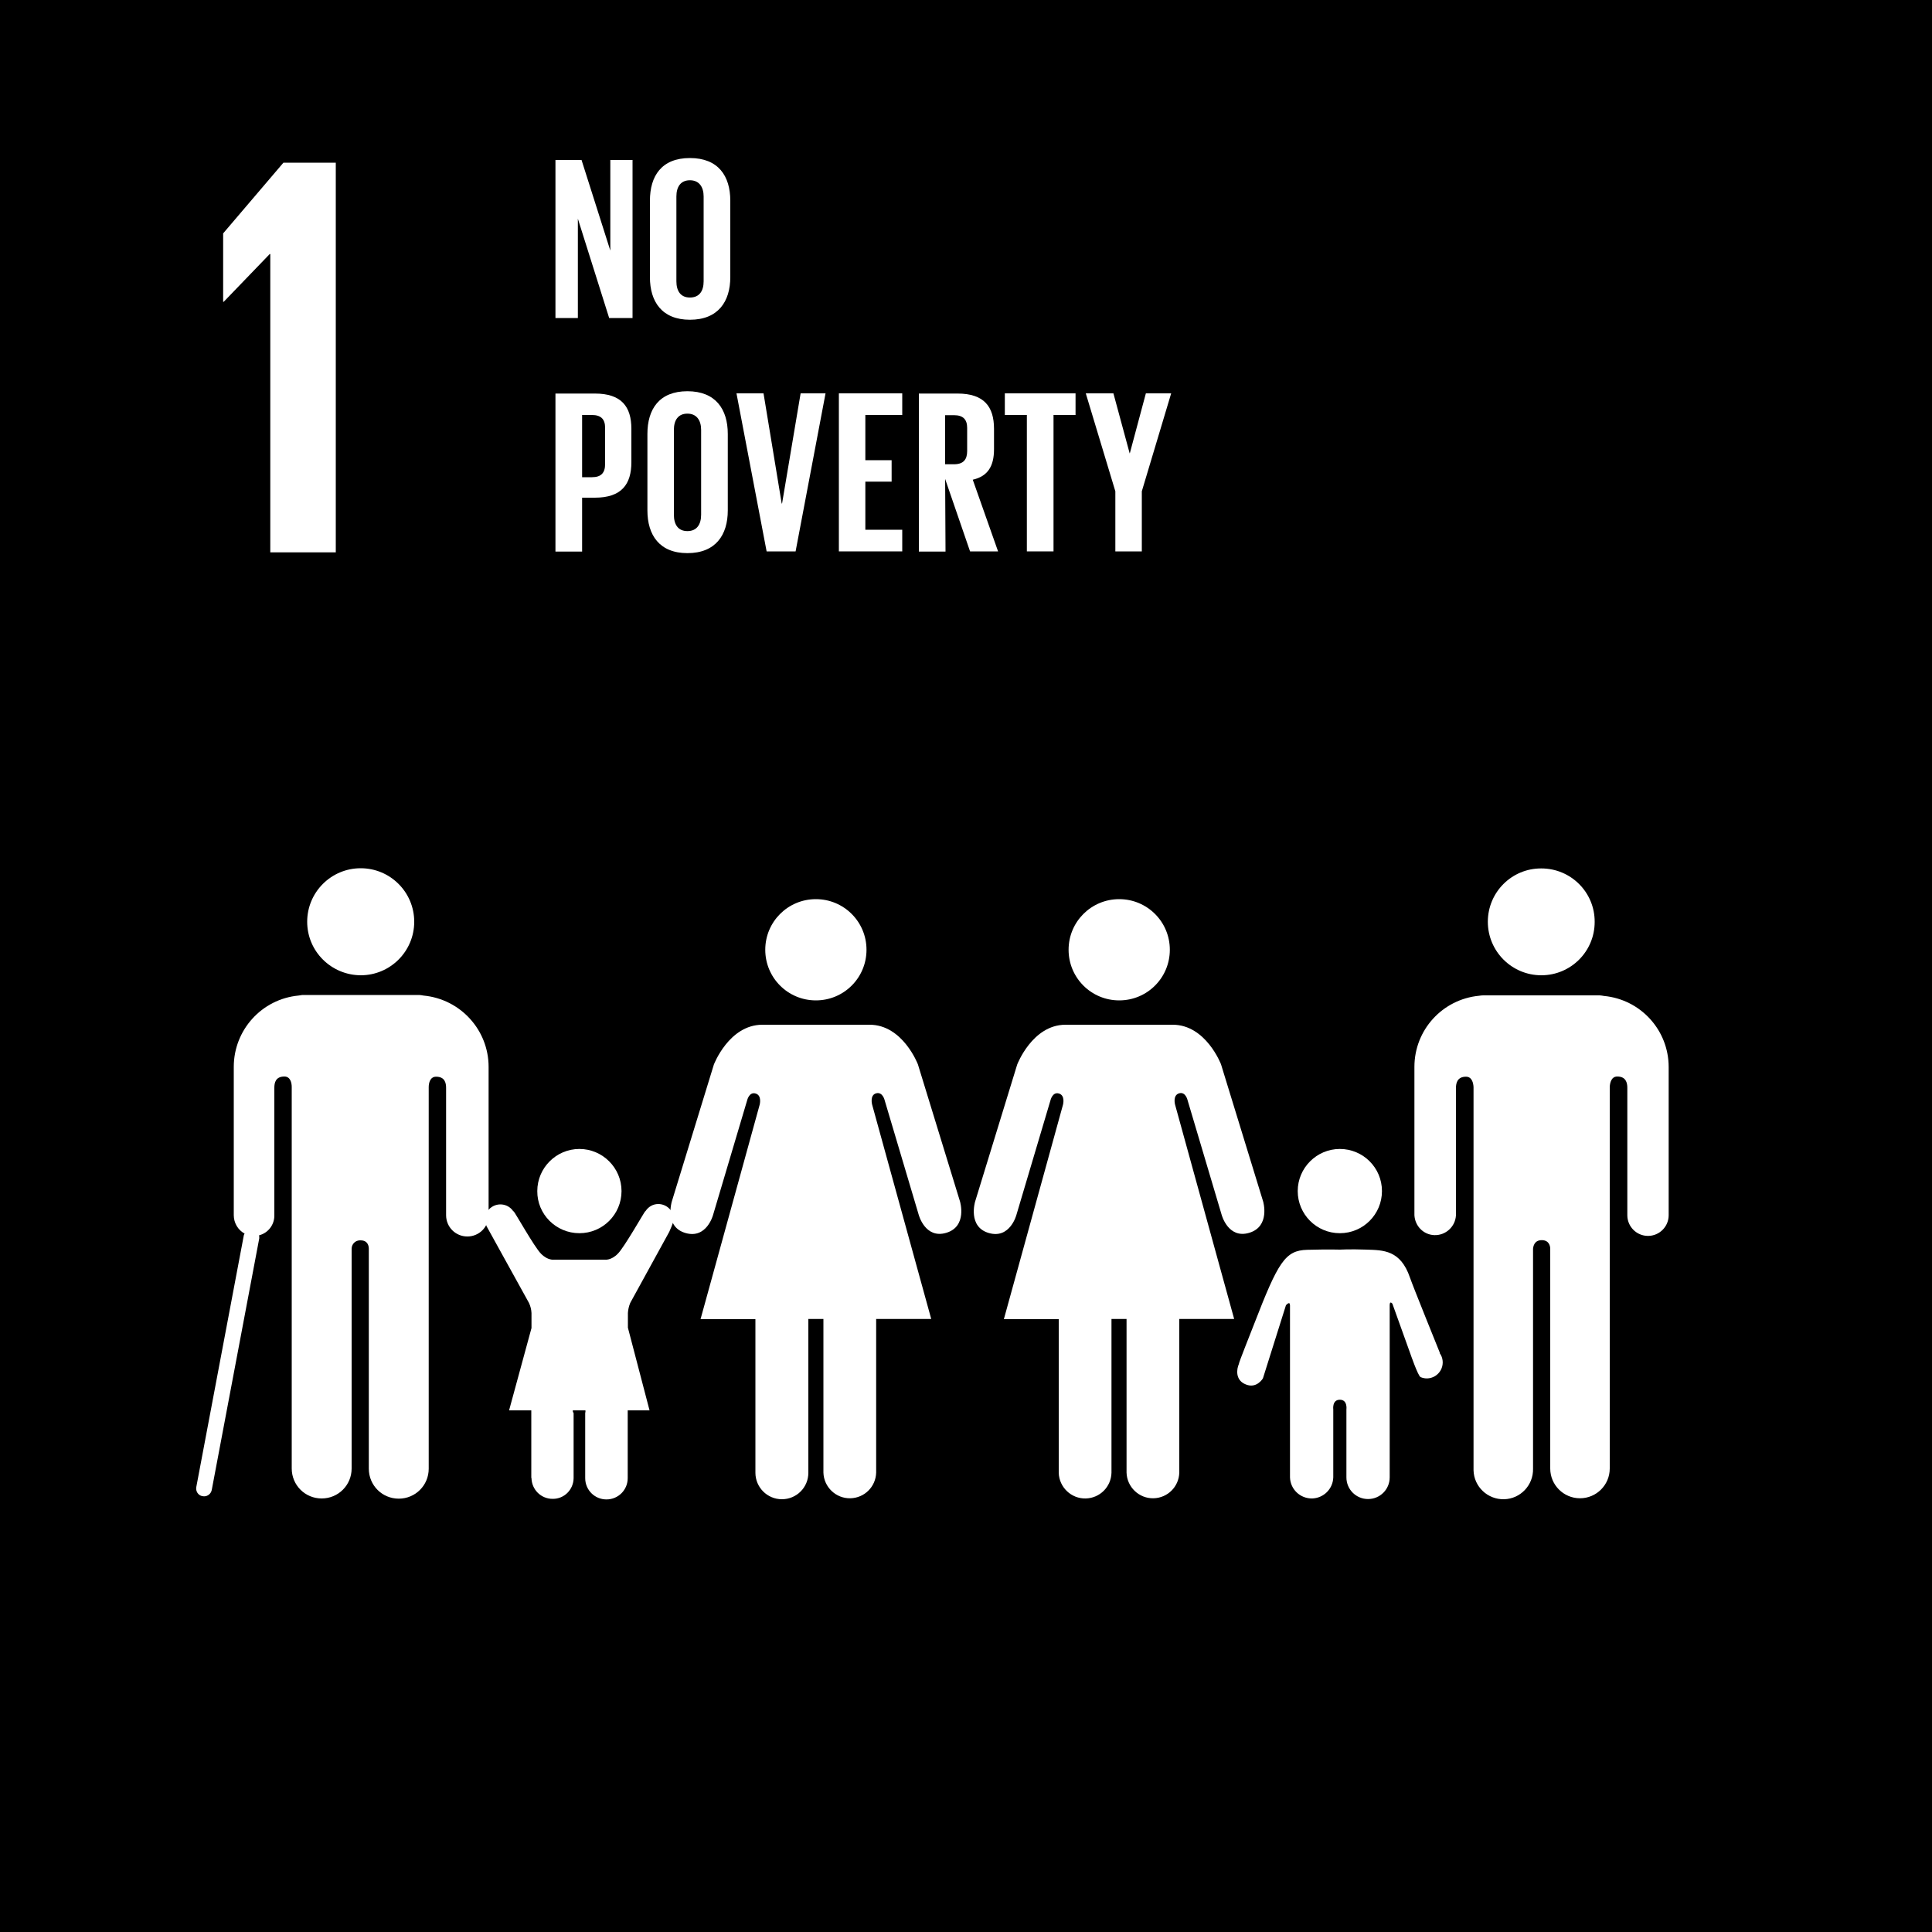
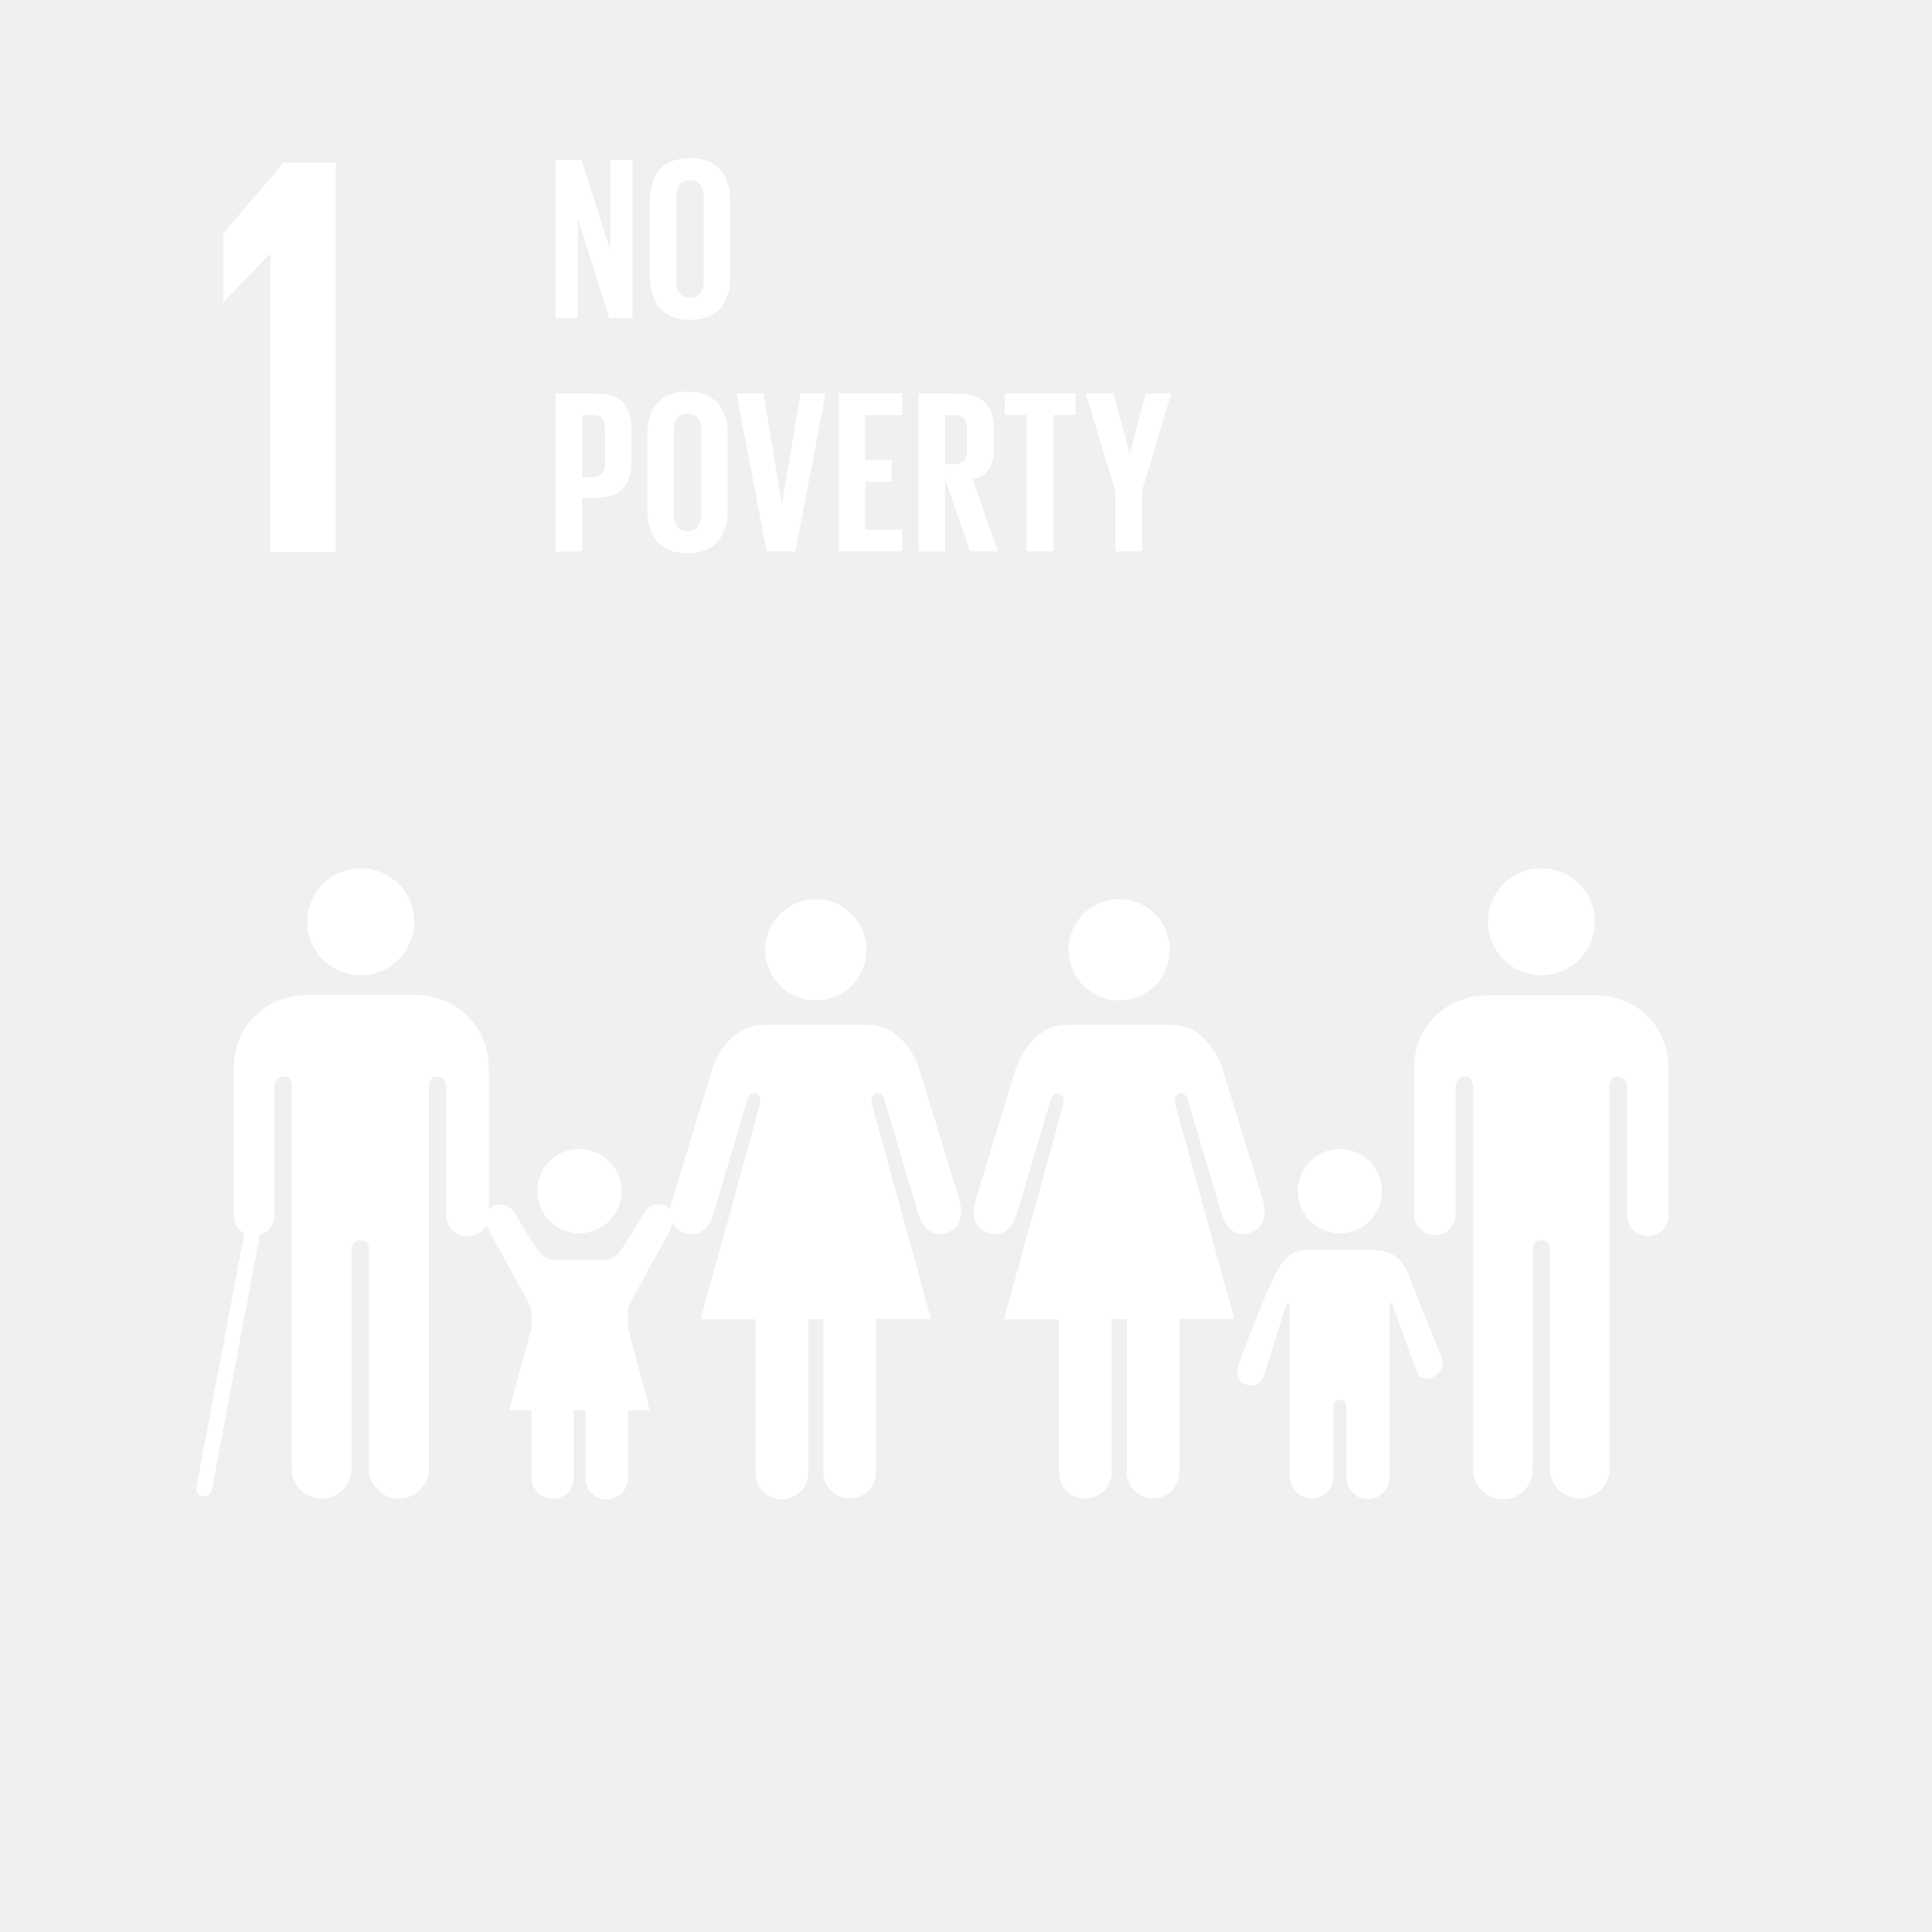
- <svg xmlns="http://www.w3.org/2000/svg" version="1.1" id="Layer_1" x="0px" y="0px" viewBox="0 0 1000 1000" style="enable-background:new 0 0 1000 1000;" xml:space="preserve">
-   <style type="text/css">
- 	.st0{fill:#FFFFFF;}
- </style>
-   <rect y="0" width="1000" height="1000" />
-   <polygon class="st0" points="299.1,113.2 299.1,164.6 287.5,164.6 287.5,82.8 301,82.8 315.9,129.7 315.9,82.8 327.4,82.8   327.4,164.6 315.3,164.6 " />
-   <path class="st0" d="M357.1,165.5c14.6,0,20.9-9.4,20.9-22.1v-39.5c0-12.8-6.2-22.1-20.9-22.1s-20.7,9.3-20.7,22.1v39.6  C336.4,156.1,342.6,165.5,357.1,165.5 M350.1,101.7c0-5,2.2-8.4,7-8.4s7.1,3.5,7.1,8.4v43.9c0,5-2.2,8.4-7.1,8.4s-7-3.5-7-8.4V101.7  z" />
-   <path class="st0" d="M301.3,257.6h6.6c13.9,0,18.9-7,18.9-18.4V222c0-11.5-5.1-18.3-18.9-18.3h-20.4v81.8h13.8V257.6z M301.3,214.8  h5.1c4.7,0,6.8,2.2,6.8,6.6v18.8c0,4.5-2,6.8-6.8,6.8h-5.1V214.8z" />
-   <path class="st0" d="M355.8,286.3c14.6,0,20.9-9.4,20.9-22.1v-39.6c0-12.8-6.3-22.1-20.9-22.1s-20.7,9.3-20.7,22.1v39.6  C335.1,276.9,341.3,286.3,355.8,286.3 M348.8,222.5c0-5,2.2-8.4,7-8.4s7.1,3.5,7.1,8.4v43.9c0,5-2.2,8.5-7.1,8.5s-7-3.5-7-8.5V222.5  z" />
-   <polygon class="st0" points="411.8,285.4 427.3,203.6 414.4,203.6 404.8,260.6 404.6,260.6 395.2,203.6 381.2,203.6 396.8,285.4 " />
-   <polygon class="st0" points="467,274.2 447.9,274.2 447.9,249.3 461.5,249.3 461.5,238.2 447.9,238.2 447.9,214.8 467,214.8   467,203.6 434.2,203.6 434.2,285.4 467,285.4 " />
-   <path class="st0" d="M489.2,247.9l12.9,37.5h14.5l-13.1-37.1c7.8-1.8,11-7,11-15.8V222c0-11.5-5.1-18.3-18.9-18.3h-20v81.8h13.8  L489.2,247.9z M489.2,214.9h4.6c4.7,0,6.8,2.2,6.8,6.6v12c0,4.4-2,6.8-6.8,6.8h-4.6V214.9z" />
-   <polygon class="st0" points="531.5,285.4 545.3,285.4 545.3,214.8 556.7,214.8 556.7,203.6 520.1,203.6 520.1,214.8 531.5,214.8 " />
-   <polygon class="st0" points="577.3,285.4 591,285.4 591,254.3 606.2,203.6 593.1,203.6 584.8,234.6 584.7,234.6 576.3,203.6   562,203.6 577.3,254.3 " />
-   <polygon class="st0" points="139.6,131.5 139.9,131.5 139.9,285.9 173.8,285.9 173.8,84.2 146.7,84.2 115.5,120.8 115.5,156.2   115.8,156.2 " />
+ <svg xmlns="http://www.w3.org/2000/svg" id="Layer_1" data-name="Layer 1" viewBox="0 0 1000 1000" focusable="false">
+   <link type="text/css" rel="stylesheet" id="dark-mode-general-link" />
+   <link type="text/css" rel="stylesheet" id="dark-mode-custom-link" />
+   <style type="text/css" id="dark-mode-custom-style" />
+   <defs>
+     <style>
+ 
+      .cls-2 {
+        fill: #fff;
+      }
+    </style>
+   </defs>
+   <polygon class="cls-2" points="299.13 113.19 299.13 164.56 287.55 164.56 287.55 82.8 301.04 82.8 315.89 129.72 315.89 82.8 327.35 82.8 327.35 164.56 315.29 164.56 299.13 113.19" />
+   <path class="cls-2" d="M357.12,165.54c14.61,0,20.86-9.41,20.86-22.08V103.91c0-12.8-6.25-22.07-20.86-22.07s-20.74,9.27-20.74,22.07v39.55c0,12.67,6.27,22.08,20.74,22.08m-7-63.81c0-5,2.17-8.43,7-8.43s7.12,3.48,7.12,8.43v43.9c0,5-2.18,8.44-7.12,8.44s-7-3.49-7-8.44Z" />
+   <path fill="currentColor" class="cls-2" d="M301.3,257.64h6.62c13.88,0,18.94-7,18.94-18.45V222c0-11.46-5.06-18.34-18.94-18.34H287.55v81.77H301.3Zm0-42.81h5.06c4.71,0,6.75,2.18,6.75,6.63v18.8c0,4.48-2,6.77-6.75,6.77H301.3Z" />
+   <path class="cls-2" d="M355.8,286.34c14.61,0,20.87-9.4,20.87-22.06V224.71c0-12.78-6.26-22.06-20.87-22.06s-20.74,9.28-20.74,22.06v39.57c0,12.66,6.27,22.06,20.74,22.06m-7-63.79c0-5,2.16-8.44,7-8.44s7.13,3.49,7.13,8.44v43.89c0,4.95-2.18,8.45-7.13,8.45s-7-3.5-7-8.45Z" />
+   <polygon class="cls-2" points="411.75 285.38 427.31 203.61 414.4 203.61 404.75 260.65 404.62 260.65 395.22 203.61 381.23 203.61 396.79 285.38 411.75 285.38" />
+   <polygon class="cls-2" points="466.98 274.17 447.93 274.17 447.93 249.31 461.55 249.31 461.55 238.22 447.93 238.22 447.93 214.83 466.98 214.83 466.98 203.61 434.18 203.61 434.18 285.38 466.98 285.38 466.98 274.17" />
+   <path class="cls-2" d="M489.16,247.87l12.9,37.51h14.48l-13.15-37.15c7.84-1.8,11-7,11-15.8V222c0-11.46-5.07-18.34-18.94-18.34h-20v81.77h13.76Zm0-33h4.57c4.71,0,6.76,2.18,6.76,6.63v12c0,4.35-2.05,6.75-6.76,6.75h-4.57Z" />
+   <polygon class="cls-2" points="531.48 285.38 545.35 285.38 545.35 214.83 556.69 214.83 556.69 203.61 520.14 203.61 520.14 214.83 531.48 214.83 531.48 285.38" />
+   <polygon class="cls-2" points="577.29 285.38 591.04 285.38 591.04 254.27 606.23 203.61 593.09 203.61 584.78 234.6 584.66 234.6 576.33 203.61 561.99 203.61 577.29 254.27 577.29 285.38" />
+   <polygon class="cls-2" points="139.62 131.52 139.92 131.52 139.92 285.86 173.81 285.86 173.81 84.23 146.74 84.23 115.53 120.81 115.53 156.19 115.83 156.19 139.62 131.52" />
  <g>
-     <path class="st0" d="M770.1,477.1c0-15.3,12.4-27.7,27.7-27.6c15.3,0,27.7,12.4,27.6,27.7c0,15.3-12.4,27.6-27.6,27.6   C782.5,504.8,770.1,492.4,770.1,477.1" />
-     <path class="st0" d="M830.2,515.5c19,1.8,33.5,17.7,33.5,36.8V629c0,5.9-4.8,10.7-10.7,10.7c-5.9,0-10.7-4.8-10.7-10.7v-66   c0-2.5-0.7-5.8-5.2-5.8c-3.1,0-3.8,3.3-3.9,5.4v197.5c0,8.5-6.9,15.4-15.4,15.4c-8.5,0-15.4-6.9-15.4-15.4V646.4   c0-1.3-0.5-4.5-4.4-4.5l0,0c-3.9,0-4.4,3.3-4.5,4.5v113.8c0.2,8.5-6.5,15.6-15,15.8s-15.6-6.5-15.8-15c0-0.3,0-0.5,0-0.8V562.7   c-0.1-2.1-0.8-5.4-3.9-5.4c-4.5,0-5.2,3.3-5.2,5.8V629c-0.3,5.9-5.3,10.5-11.2,10.3c-5.6-0.2-10-4.7-10.3-10.3v-76.8   c0-19.1,14.5-35,33.5-36.8c0.7-0.1,1.3-0.2,2-0.2H828C828.7,515.3,829.4,515.3,830.2,515.5" />
+     <path class="cls-2" d="M770.13,477.09a27.67,27.67,0,1,1,27.7,27.69,27.7,27.7,0,0,1-27.7-27.69" />
+     <path class="cls-2" d="M830.15,515.45a36.89,36.89,0,0,1,33.5,36.77V629a10.73,10.73,0,0,1-21.46,0V563.05c0-2.48-.71-5.82-5.23-5.82-3.13,0-3.78,3.31-3.89,5.42V760.19a15.43,15.43,0,0,1-30.86,0V646.36c0-1.26-.46-4.52-4.38-4.52h0c-3.93,0-4.41,3.26-4.45,4.52V760.19a15.42,15.42,0,1,1-30.83,0V562.65c-.1-2.11-.78-5.42-3.88-5.42-4.54,0-5.23,3.34-5.23,5.82V629A10.73,10.73,0,0,1,732,629V552.22a36.91,36.91,0,0,1,33.55-36.77,15.26,15.26,0,0,1,2-.17H828a16.4,16.4,0,0,1,2.11.17" />
  </g>
  <g>
-     <path class="st0" d="M605.5,491.6c0-14.5-11.7-26.2-26.2-26.2c-14.5,0-26.2,11.7-26.2,26.2s11.7,26.2,26.2,26.2c0,0,0,0,0,0   C593.8,517.8,605.5,506.1,605.5,491.6" />
-     <path class="st0" d="M526.5,551l-21.8,71c0,0-3.9,13,7.1,16.2s14.3-9.4,14.3-9.4l17.6-59.2c0,0,1-4.6,4.4-3.6s2.1,5.8,2.1,5.8   l-30.6,111h28.4v79.5c0.2,7.5,6.5,13.5,14,13.3c7.3-0.2,13.1-6,13.3-13.3v-79.6h7.8v79.5c0.2,7.5,6.5,13.5,14,13.3   c7.3-0.2,13.1-6,13.3-13.3v-79.5h28.4l-30.6-111c0,0-1.3-4.8,2.1-5.8s4.4,3.6,4.4,3.6l17.6,59.2c0,0,3.3,12.7,14.3,9.4   s7.2-16.2,7.2-16.2l-21.8-71c0,0-7.8-20.5-25-20.5h-55.6C534.3,530.5,526.5,551,526.5,551" />
+     <path class="cls-2" d="M605.5,491.63a26.21,26.21,0,1,0-26.19,26.22,26.21,26.21,0,0,0,26.19-26.22" />
+     <path class="cls-2" d="M526.48,551,504.69,622s-3.88,13,7.15,16.25,14.31-9.44,14.31-9.44l17.57-59.21s1-4.56,4.38-3.57,2.14,5.85,2.14,5.85l-30.58,111H548.1v79.47a13.66,13.66,0,0,0,27.31,0V682.79h7.76v79.47a13.67,13.67,0,0,0,27.33,0V682.79h28.43l-30.56-111S607.08,567,610.5,566s4.38,3.57,4.38,3.57l17.57,59.21s3.34,12.69,14.3,9.44S653.9,622,653.9,622L632.11,551s-7.78-20.51-25-20.51H551.53c-17.24,0-25,20.51-25,20.51" />
  </g>
  <g>
-     <path class="st0" d="M448.5,491.6c0-14.5-11.7-26.2-26.2-26.2c-14.5,0-26.2,11.7-26.2,26.2c0,14.5,11.7,26.2,26.2,26.2l0,0   C436.8,517.8,448.5,506.1,448.5,491.6" />
-     <path class="st0" d="M369.5,551l-21.8,71c0,0-3.9,13,7.1,16.2s14.3-9.4,14.3-9.4l17.6-59.2c0,0,1-4.6,4.4-3.6s2.1,5.8,2.1,5.8   l-30.6,111h28.4v79.5c0,7.5,6.1,13.7,13.7,13.7s13.7-6.1,13.7-13.7l0,0v-79.6h7.8v79.5c0.2,7.5,6.5,13.5,14,13.3   c7.3-0.2,13.1-6,13.3-13.3v-79.5h28.5l-30.6-111c0,0-1.3-4.9,2.1-5.8s4.4,3.6,4.4,3.6l17.6,59.2c0,0,3.3,12.7,14.3,9.4   s7.1-16.2,7.1-16.2l-21.8-71c0,0-7.8-20.5-25-20.5h-55.6C377.3,530.5,369.5,551,369.5,551" />
+     <path class="cls-2" d="M448.49,491.63a26.21,26.21,0,1,0-26.2,26.22,26.22,26.22,0,0,0,26.2-26.22" />
+     <path class="cls-2" d="M369.46,551,347.68,622s-3.9,13,7.14,16.25,14.31-9.44,14.31-9.44l17.57-59.21s.95-4.56,4.38-3.57,2.13,5.85,2.13,5.85l-30.57,111h28.44v79.47a13.66,13.66,0,0,0,27.32,0V682.79h7.76v79.47a13.66,13.66,0,0,0,27.31,0V682.79h28.45l-30.56-111s-1.3-4.87,2.11-5.85,4.39,3.57,4.39,3.57l17.56,59.21s3.34,12.69,14.31,9.44S496.87,622,496.87,622L475.08,551s-7.77-20.51-25-20.51H394.51c-17.23,0-25.05,20.51-25.05,20.51" />
  </g>
  <g>
-     <path class="st0" d="M693.5,638.3c12.1,0,21.8-9.8,21.8-21.8c0-12.1-9.8-21.8-21.8-21.8c-12,0-21.8,9.8-21.8,21.8   C671.7,628.5,681.4,638.3,693.5,638.3C693.5,638.3,693.5,638.3,693.5,638.3" />
-     <path class="st0" d="M641.2,706.1c-1.1,2.5-1.9,8,3.2,10.3c6,2.8,9.3-3,9.3-3l11.9-37.8c0,0,2.1-2.5,2.1,0.1v89h0   c0.2,6.2,5.3,11,11.5,10.9c5.9-0.2,10.7-4.9,10.9-10.9v-35.2c0,0-0.7-5,3.4-5s3.4,5,3.4,5v35.2c0,6.2,5,11.2,11.2,11.2   c6.2,0,11.2-5,11.2-11.2v-89.1c0-2.6,1.4-0.8,1.4-0.8l9.3,25.9c0,0,4,11.6,5.3,12.1c4.2,1.8,9-0.2,10.8-4.4c0,0,0,0,0,0   c1.1-2.6,0.8-5.7-0.9-8l0.1-0.1c-0.3-0.8-13.9-34.3-15.5-39c-4.9-14.4-13.9-14.2-22.5-14.5s-13.8,0-13.8,0s-5.5-0.2-16.9,0.1   s-15,6.2-27.5,38.5C647.3,690.1,641.2,705.2,641.2,706.1L641.2,706.1z" />
+     <path class="cls-2" d="M693.54,638.35a21.82,21.82,0,1,0-21.82-21.84,21.8,21.8,0,0,0,21.82,21.84" />
+     <path class="cls-2" d="M641.23,706.13c-1.07,2.55-1.94,8,3.18,10.32,6,2.76,9.35-3,9.35-3l11.86-37.83s2.06-2.53,2.06.09v89.05h.05a11.2,11.2,0,0,0,22.39,0V729.57s-.65-5,3.36-5,3.38,5,3.38,5v35.15a11.22,11.22,0,0,0,22.44,0V675.67c0-2.62,1.38-.75,1.38-.75l9.3,25.9s4,11.57,5.28,12.08a8.26,8.26,0,0,0,10.81-4.47,8.16,8.16,0,0,0-.88-8l.08-.08c-.27-.84-13.9-34.26-15.5-38.95-4.92-14.37-13.88-14.24-22.5-14.48s-13.79,0-13.79,0-5.51-.22-16.9.11-15,6.19-27.51,38.46c-1.79,4.65-7.84,19.68-7.92,20.58Z" />
  </g>
  <g>
-     <path class="st0" d="M186.7,504.8c15.3,0,27.7-12.4,27.7-27.7c0-15.3-12.4-27.7-27.7-27.7S159,461.8,159,477.1c0,0,0,0,0,0   C159,492.4,171.4,504.7,186.7,504.8z" />
-     <path class="st0" d="M219.2,515.3c-0.7-0.1-1.5-0.3-2.2-0.3h-60.5c-0.7,0.1-1.3,0.2-2,0.3c-19,1.8-33.5,17.8-33.5,36.9V629   c0,3.9,2.1,7.6,5.6,9.5c-0.2,0.3-0.3,0.6-0.4,0.9l-24.6,130.3c-0.4,2.2,1,4.3,3.1,4.7c0,0,0.1,0,0.1,0c0.2,0,0.5,0.1,0.8,0.1   c2,0,3.6-1.4,4-3.3l24.6-130.3c0-0.5,0-1-0.1-1.5c4.7-1.2,8-5.5,7.9-10.4v-66c0-2.5,0.6-5.8,5.2-5.8c3.1,0,3.8,3.3,3.8,5.4v197.5   c0,8.6,6.9,15.5,15.5,15.5s15.5-6.9,15.5-15.5V646.4c0-2.4,1.8-4.3,4.2-4.4c0.1,0,0.3,0,0.4,0l0,0c3.9,0,4.3,3.1,4.3,4.4v113.8   c0,8.6,6.9,15.5,15.5,15.5s15.5-6.9,15.5-15.5V562.7c0-2.1,0.7-5.4,3.8-5.4c4.6,0,5.2,3.3,5.2,5.8V629c0,6.1,4.9,11,11,11   s11-4.9,11-11v-76.8C252.9,533.1,238.3,517.1,219.2,515.3z" />
+     <path class="cls-2" d="M186.66,504.78A27.69,27.69,0,1,0,159,477.09,27.72,27.72,0,0,0,186.66,504.78Z" />
+     <path class="cls-2" d="M219.22,515.31A18.06,18.06,0,0,0,217,515h-60.5a13.66,13.66,0,0,0-2,.31A37,37,0,0,0,121,552.22V629a10.66,10.66,0,0,0,5.61,9.46,4.07,4.07,0,0,0-.36.94l-24.6,130.3a4,4,0,0,0,3.22,4.74,3.81,3.81,0,0,0,.75.07,4.05,4.05,0,0,0,4-3.31l24.58-130.3a4,4,0,0,0-.15-1.51A10.62,10.62,0,0,0,142,629V563.05c0-2.48.65-5.82,5.17-5.82,3.12,0,3.83,3.31,3.83,5.42V760.19a15.5,15.5,0,0,0,31,0V646.36a4.3,4.3,0,0,1,4.66-4.36h0c3.93,0,4.33,3.1,4.33,4.36V760.19a15.5,15.5,0,0,0,31,0V562.65c0-2.11.74-5.42,3.83-5.42,4.55,0,5.17,3.34,5.17,5.82V629a11,11,0,0,0,22,0V552.22A37.25,37.25,0,0,0,219.22,515.31Z" />
  </g>
  <g>
-     <path class="st0" d="M326.2,674.4l20.2-36.8c0,0,2.4-5.3,2.4-6.5c-0.1-4.4-3.7-7.9-8.1-7.9c-2.7,0-5.1,1.4-6.6,3.7H334   c-0.6,0.5-10.8,18.6-14.2,22c-3.5,3.6-6.7,3.1-6.7,3.1h-26.4c0,0-3.2,0.5-6.7-3.1c-3.4-3.4-13.5-21.5-14.2-22l-0.1,0.1   c-2.4-3.7-7.4-4.7-11.1-2.3c-2.2,1.4-3.5,3.8-3.6,6.4c0.1,1.2,0.4,2.4,0.8,3.5l22,39.8c0.8,1.7,1.2,3.4,1.3,5.2v7.8L263.5,730H275   v35h0.1c0.1,6,4.9,10.8,10.9,10.8c6,0.1,10.8-4.7,10.9-10.7v-33.7c-0.3-0.4-0.5-0.9-0.4-1.4h6.5c0.1,0.5,0,1-0.1,1.4v33.7   c0,6.1,4.9,11,11,11s11-4.9,11-11V730h11.3L325,687.2v-7.6C325.1,677.9,325.5,676.1,326.2,674.4z" />
-     <path class="st0" d="M299.9,638.3c12.1,0,21.8-9.8,21.8-21.8s-9.8-21.8-21.8-21.8c-12,0-21.8,9.8-21.8,21.8   C278,628.5,287.8,638.3,299.9,638.3C299.8,638.3,299.9,638.3,299.9,638.3z" />
+     <path class="cls-2" d="M326.16,674.41l20.25-36.75s2.44-5.28,2.44-6.54a8,8,0,0,0-14.72-4.21l-.09,0c-.64.55-10.83,18.63-14.19,22-3.55,3.59-6.74,3.14-6.74,3.14H286.67s-3.2.45-6.74-3.14c-3.4-3.36-13.54-21.47-14.19-22l-.07.06A8,8,0,0,0,251,631.11a14.41,14.41,0,0,0,.78,3.49l21.95,39.81a14.62,14.62,0,0,1,1.29,5.25v7.84L263.5,730H275v35h.15a10.94,10.94,0,0,0,10.94,10.83A10.81,10.81,0,0,0,297,765.14V731.41a1.8,1.8,0,0,1-.38-1.41h6.5a3.39,3.39,0,0,1-.12,1.41v33.73a11,11,0,0,0,22,0V730h11.29L325,687.25v-7.59A15.92,15.92,0,0,1,326.16,674.41Z" />
+     <path class="cls-2" d="M299.88,638.35a21.82,21.82,0,1,0-21.81-21.84A21.8,21.8,0,0,0,299.88,638.35Z" />
  </g>
</svg>
